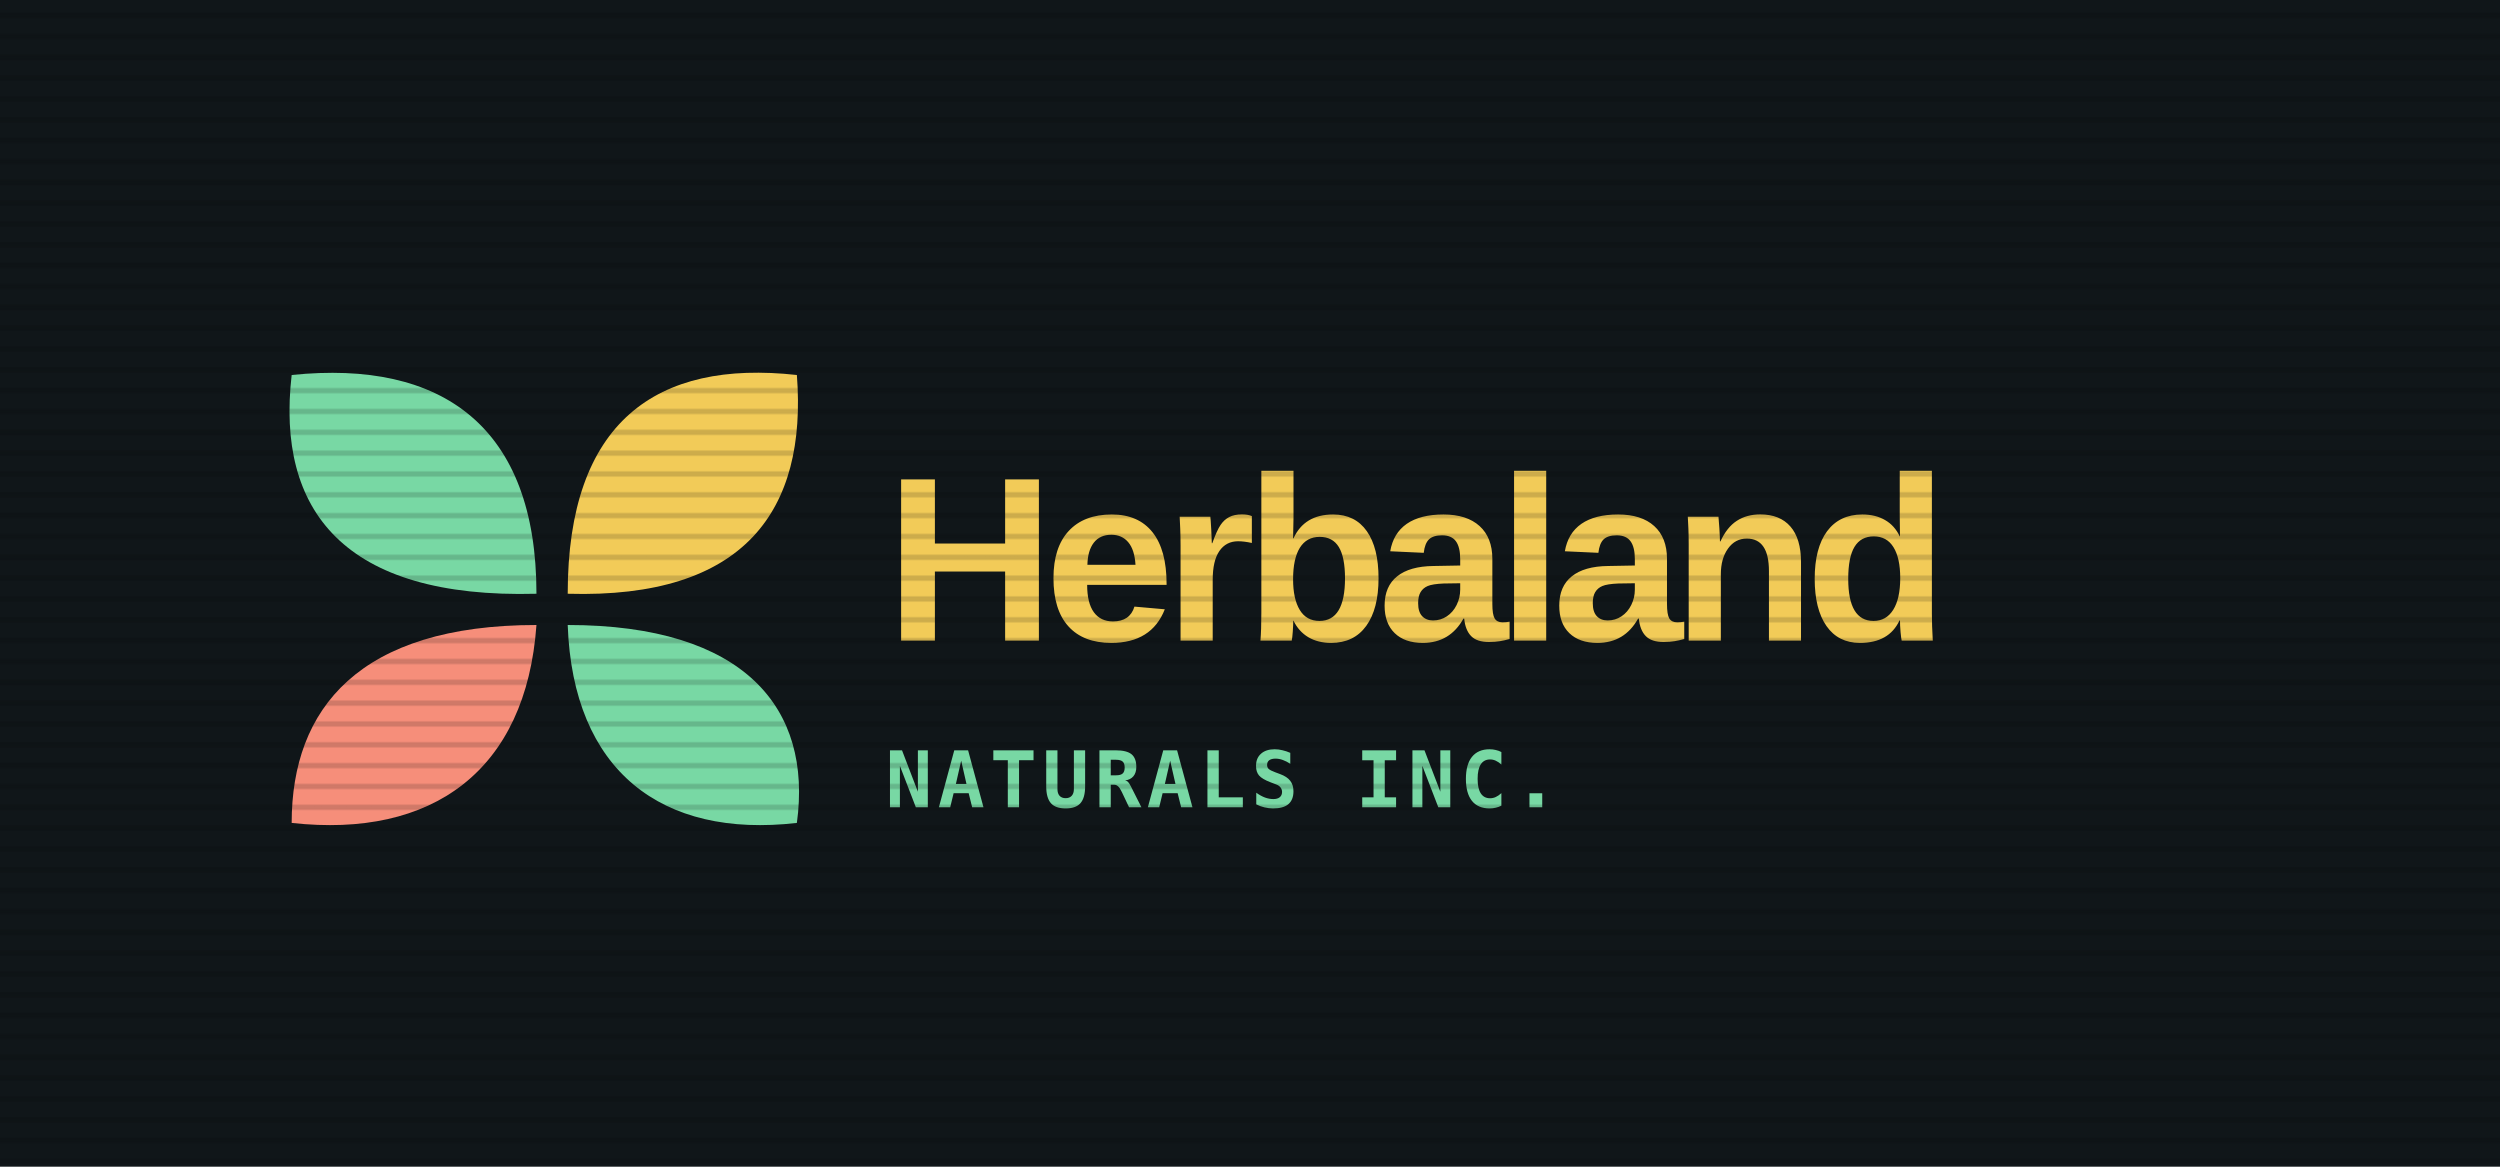
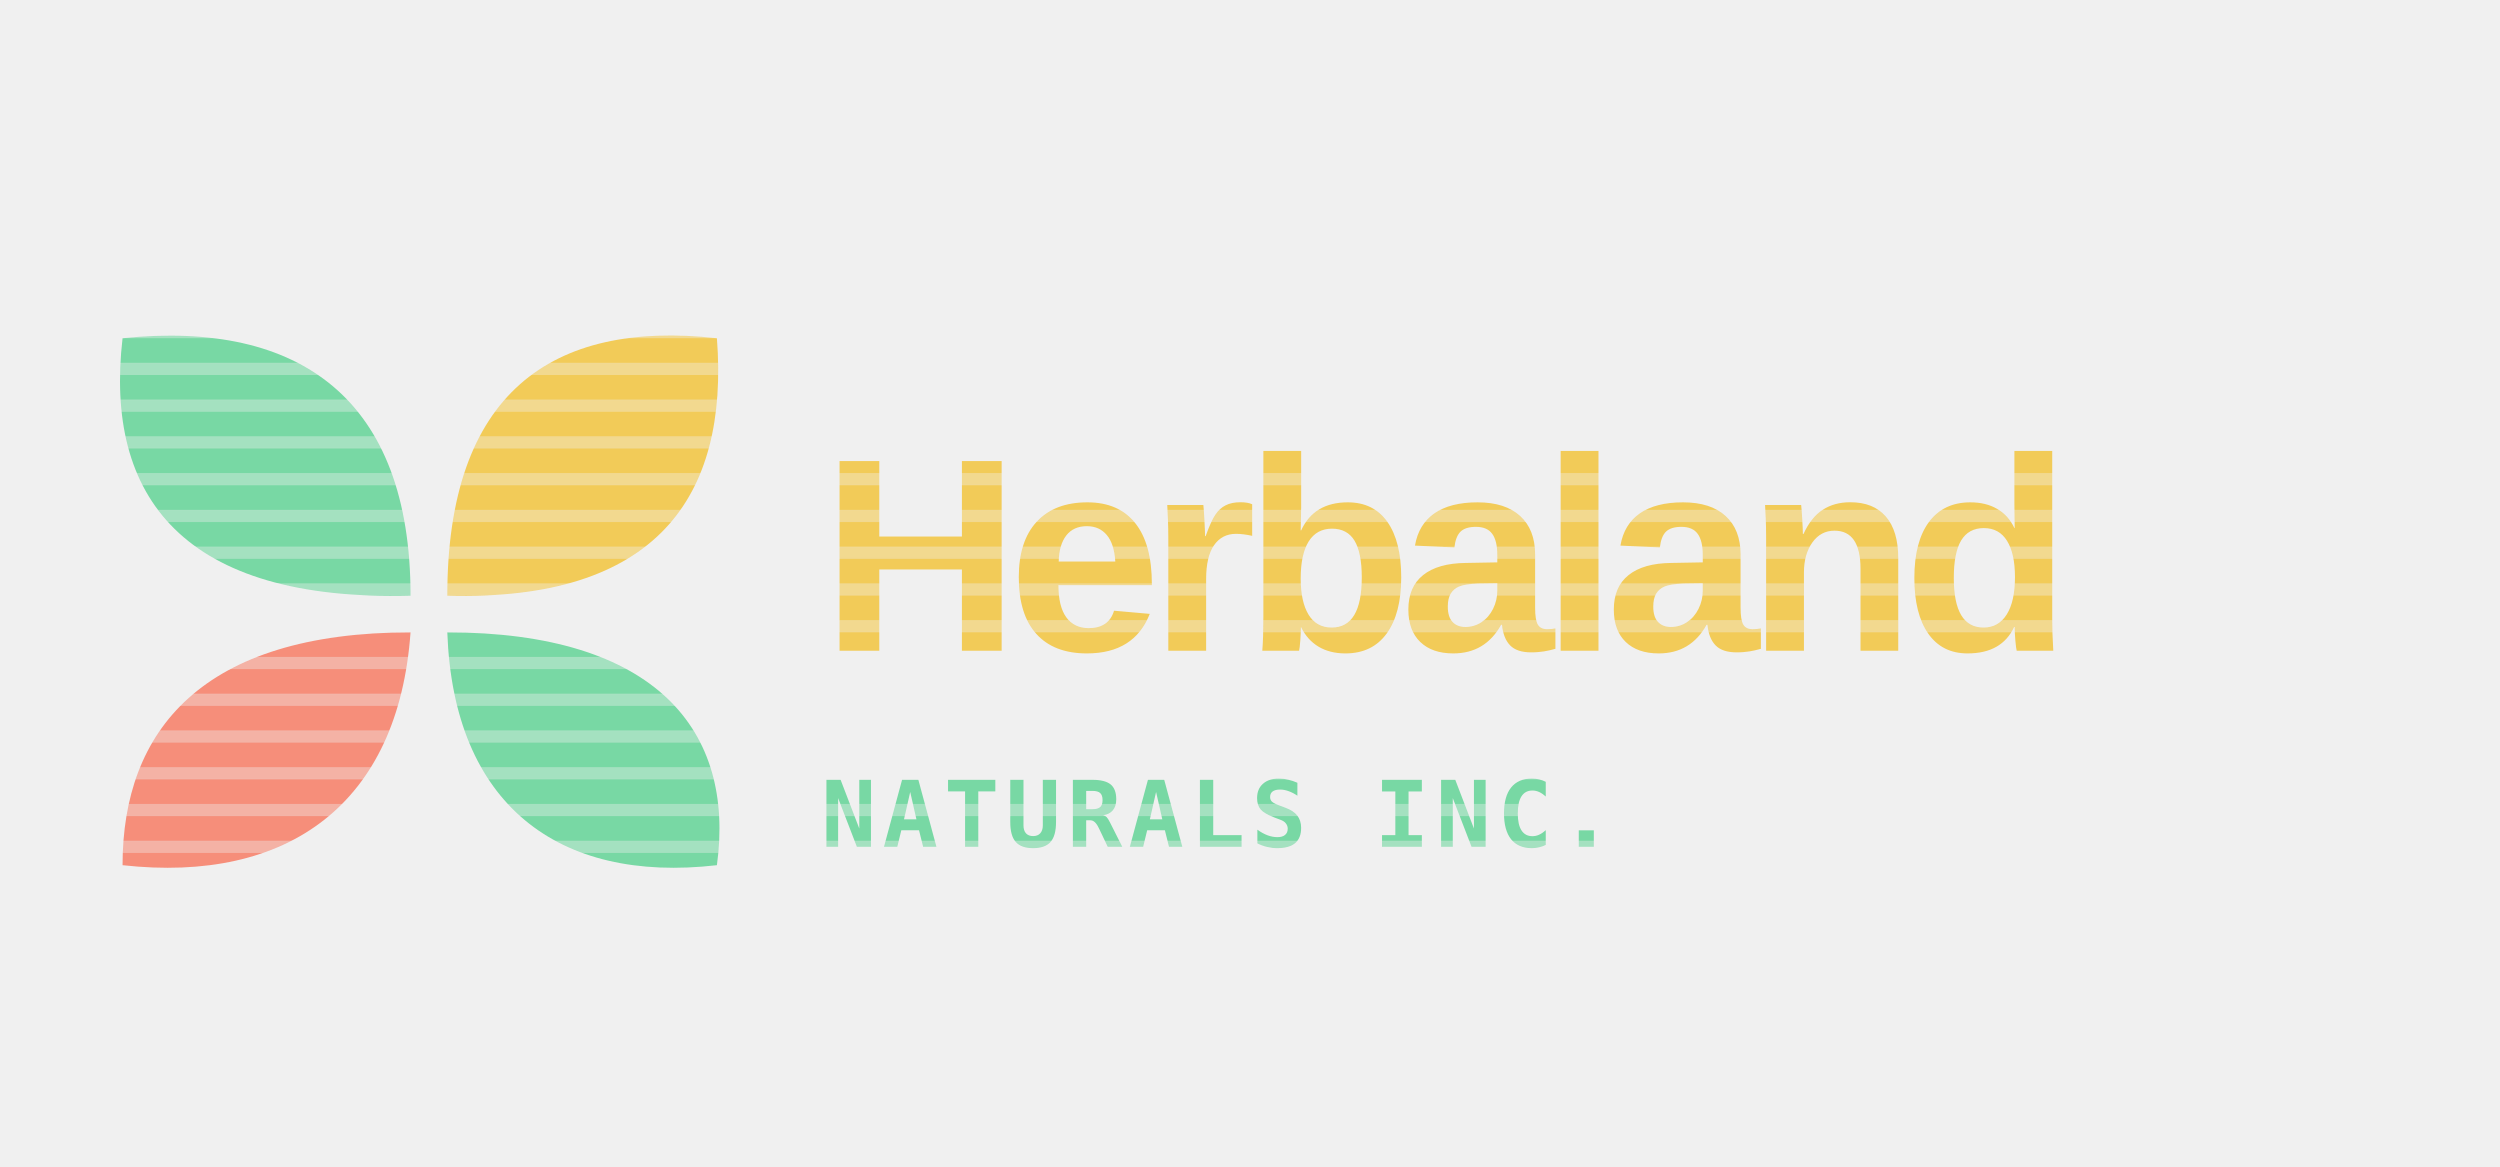
- <svg xmlns="http://www.w3.org/2000/svg" viewBox="0 0 480 224" role="img" aria-labelledby="title">
+ <svg xmlns="http://www.w3.org/2000/svg" viewBox="36 16.8 408 190.4" role="img" aria-labelledby="title">
  <style>text{font-family:Arial,sans-serif}.label{font:700 15px monospace;letter-spacing:1px}</style>
  <defs>
-     <pattern id="scanlines" width="4" height="4" patternUnits="userSpaceOnUse">
-       <path d="M0 3h4" stroke="#090b0c" stroke-opacity=".16" />
+     <pattern id="crt-stripes" width="4" height="6" patternUnits="userSpaceOnUse">
+       <rect width="4" height="6" fill="white" />
+       <path d="M0 5h4" stroke="#a3a3a3" stroke-width="2" />
    </pattern>
+     <mask id="crt-artwork" maskUnits="userSpaceOnUse" x="0" y="0" width="480" height="224">
+       <rect width="480" height="224" fill="url(#crt-stripes)" />
+     </mask>
  </defs>
-   <rect width="480" height="224" fill="#101619" />
-   <g id="emblem" transform="translate(52 65)">
-     <path d="M51 49C14 50 1 33 4 7c29-3 47 10 47 42Z" fill="#78d8a4" />
-     <path d="M57 49C57 16 74 4 101 7c2 26-10 43-44 42Z" fill="#f2cb58" />
-     <path d="M51 55c-34 0-47 16-47 38 27 3 45-10 47-38Z" fill="#f68e7a" />
-     <path d="M57 55c34 0 47 16 44 38-26 3-43-10-44-38Z" fill="#78d8a4" />
+   <g mask="url(#crt-artwork)">
+     <g id="emblem" transform="translate(52 65)">
+       <path d="M51 49C14 50 1 33 4 7c29-3 47 10 47 42Z" fill="#78d8a4" />
+       <path d="M57 49C57 16 74 4 101 7c2 26-10 43-44 42Z" fill="#f2cb58" />
+       <path d="M51 55c-34 0-47 16-47 38 27 3 45-10 47-38Z" fill="#f68e7a" />
+       <path d="M57 55c34 0 47 16 44 38-26 3-43-10-44-38Z" fill="#78d8a4" />
+     </g>
+     <g id="wordmark" transform="translate(170 0)">
+       <text y="123" fill="#f2cb58" font-size="45" font-weight="900" letter-spacing="-2">Herbaland</text>
+       <text y="155" fill="#78d8a4" class="label">NATURALS INC.</text>
+     </g>
  </g>
-   <g id="wordmark" transform="translate(170 0)">
-     <text y="123" fill="#f2cb58" font-size="45" font-weight="900" letter-spacing="-2">Herbaland</text>
-     <text y="155" fill="#78d8a4" class="label">NATURALS INC.</text>
-   </g>
-   <rect width="480" height="224" fill="url(#scanlines)" pointer-events="none" />
</svg>
